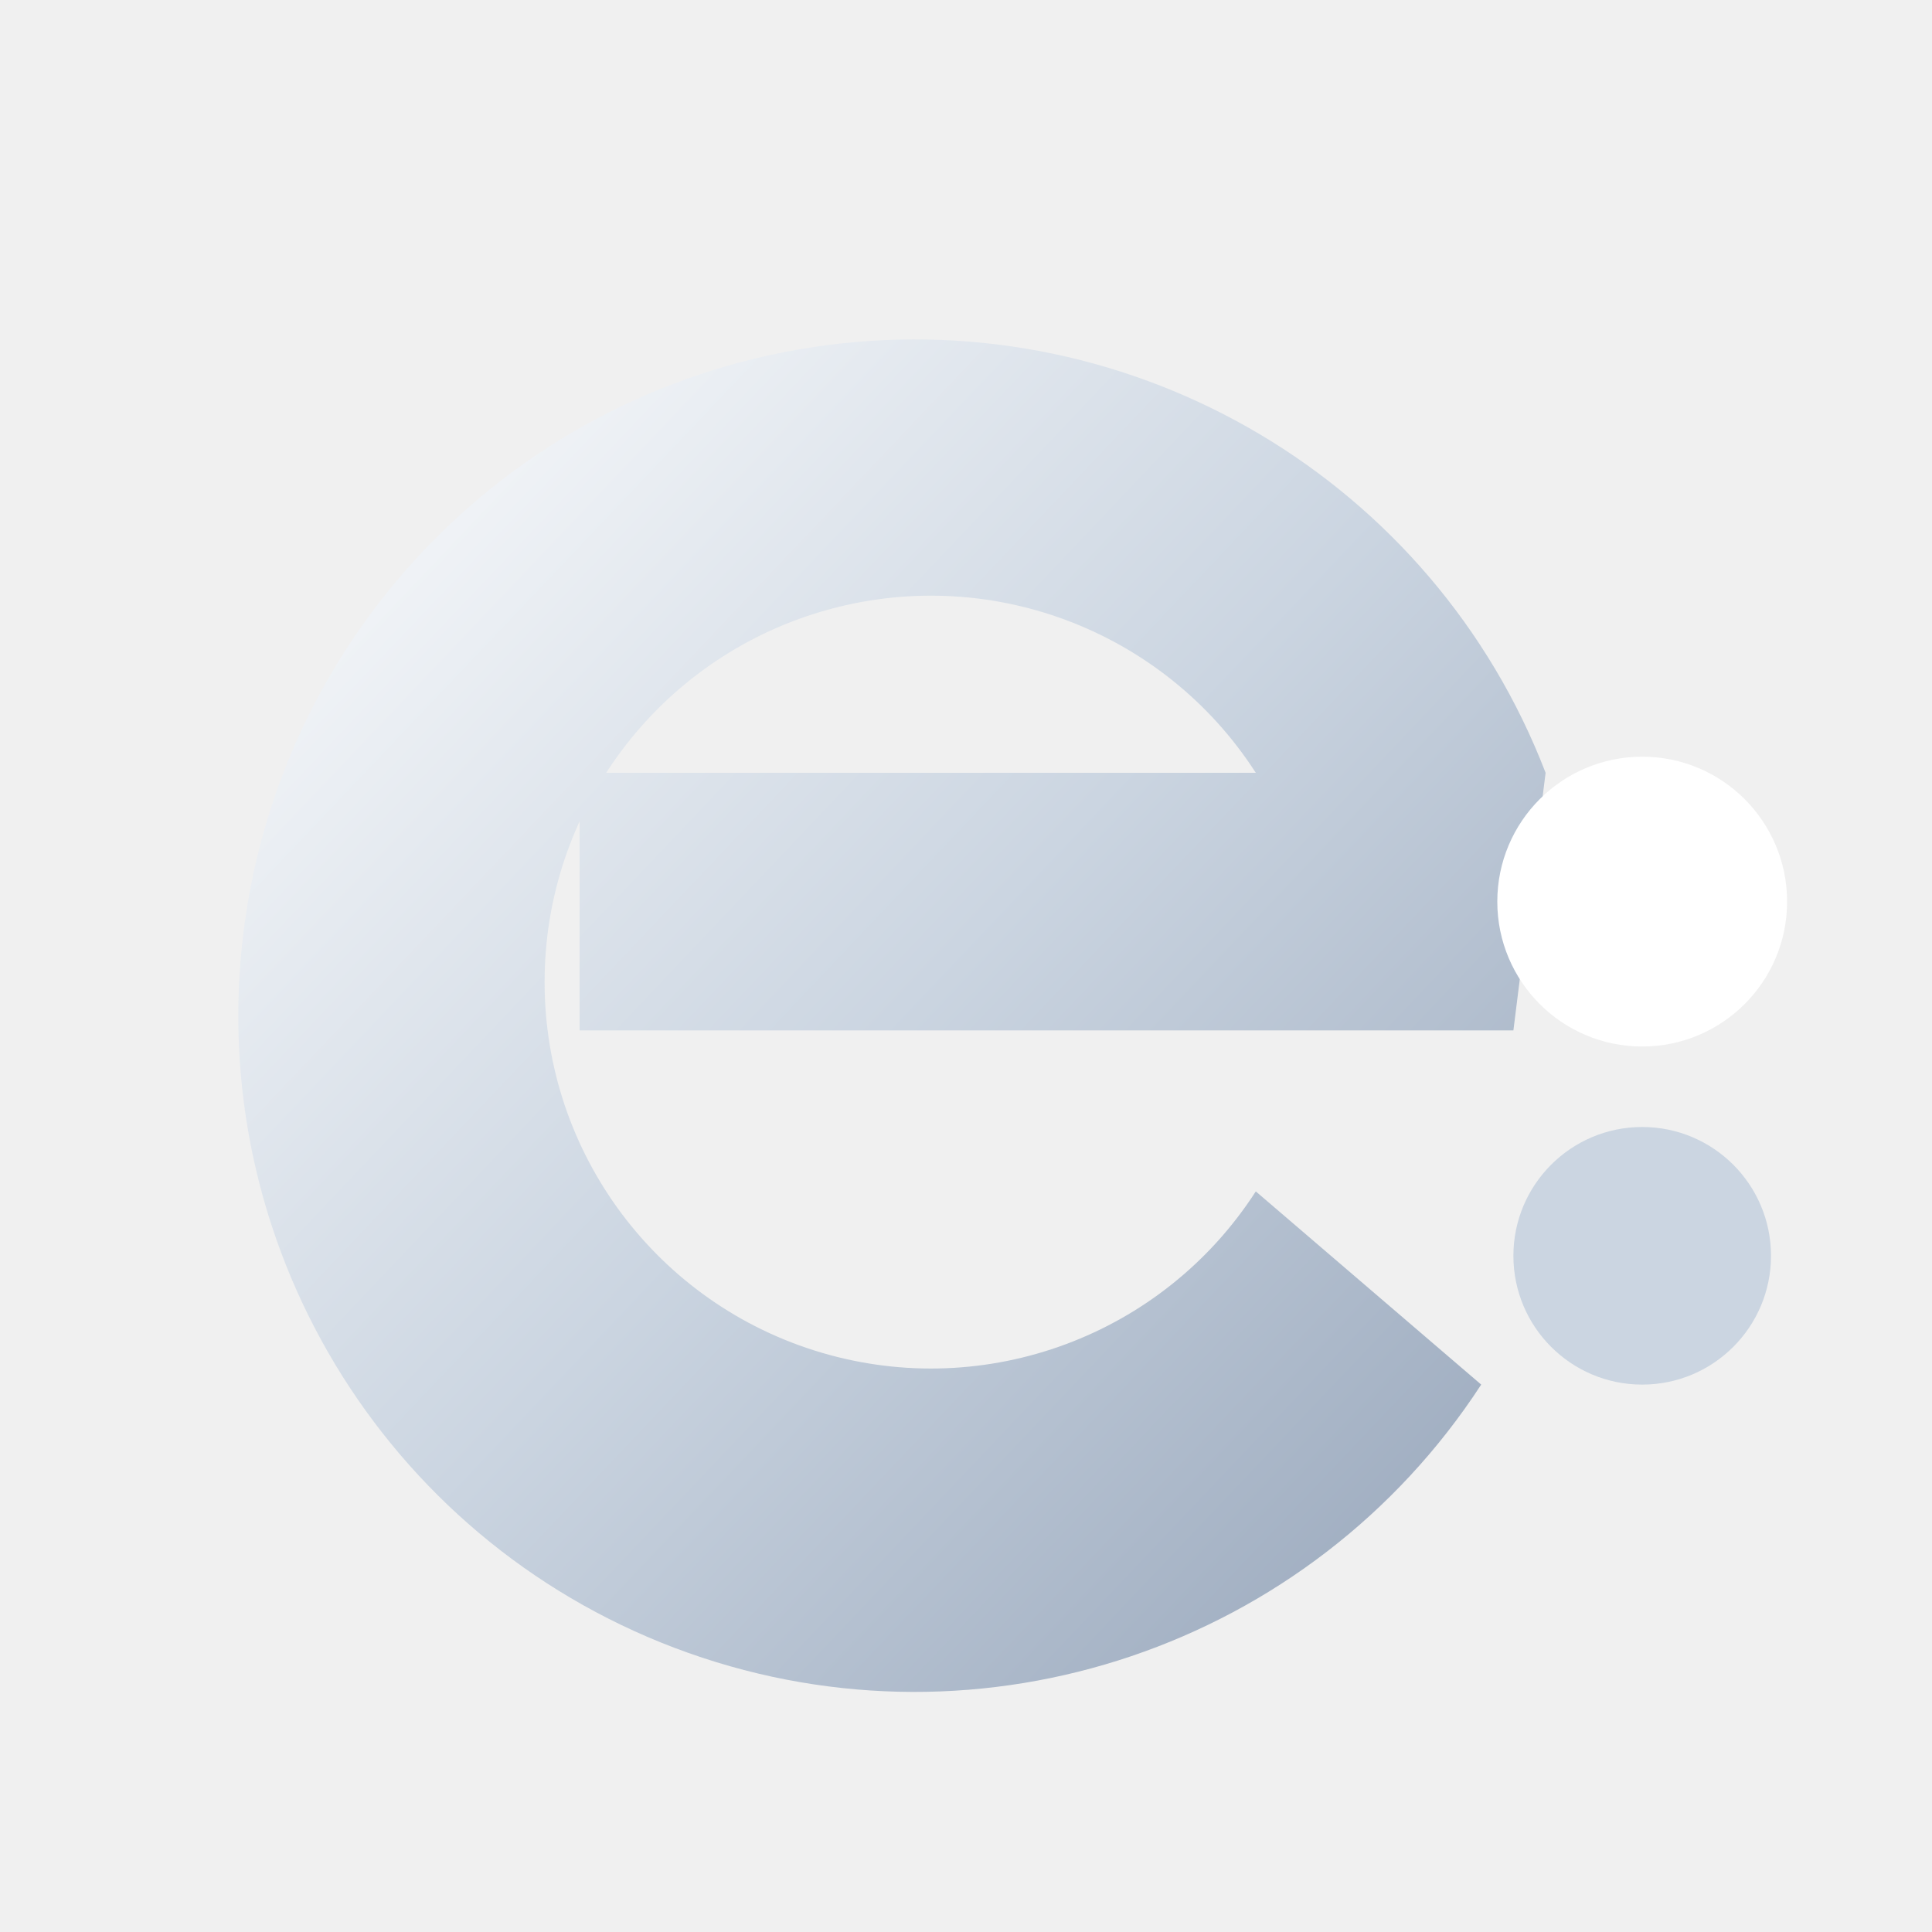
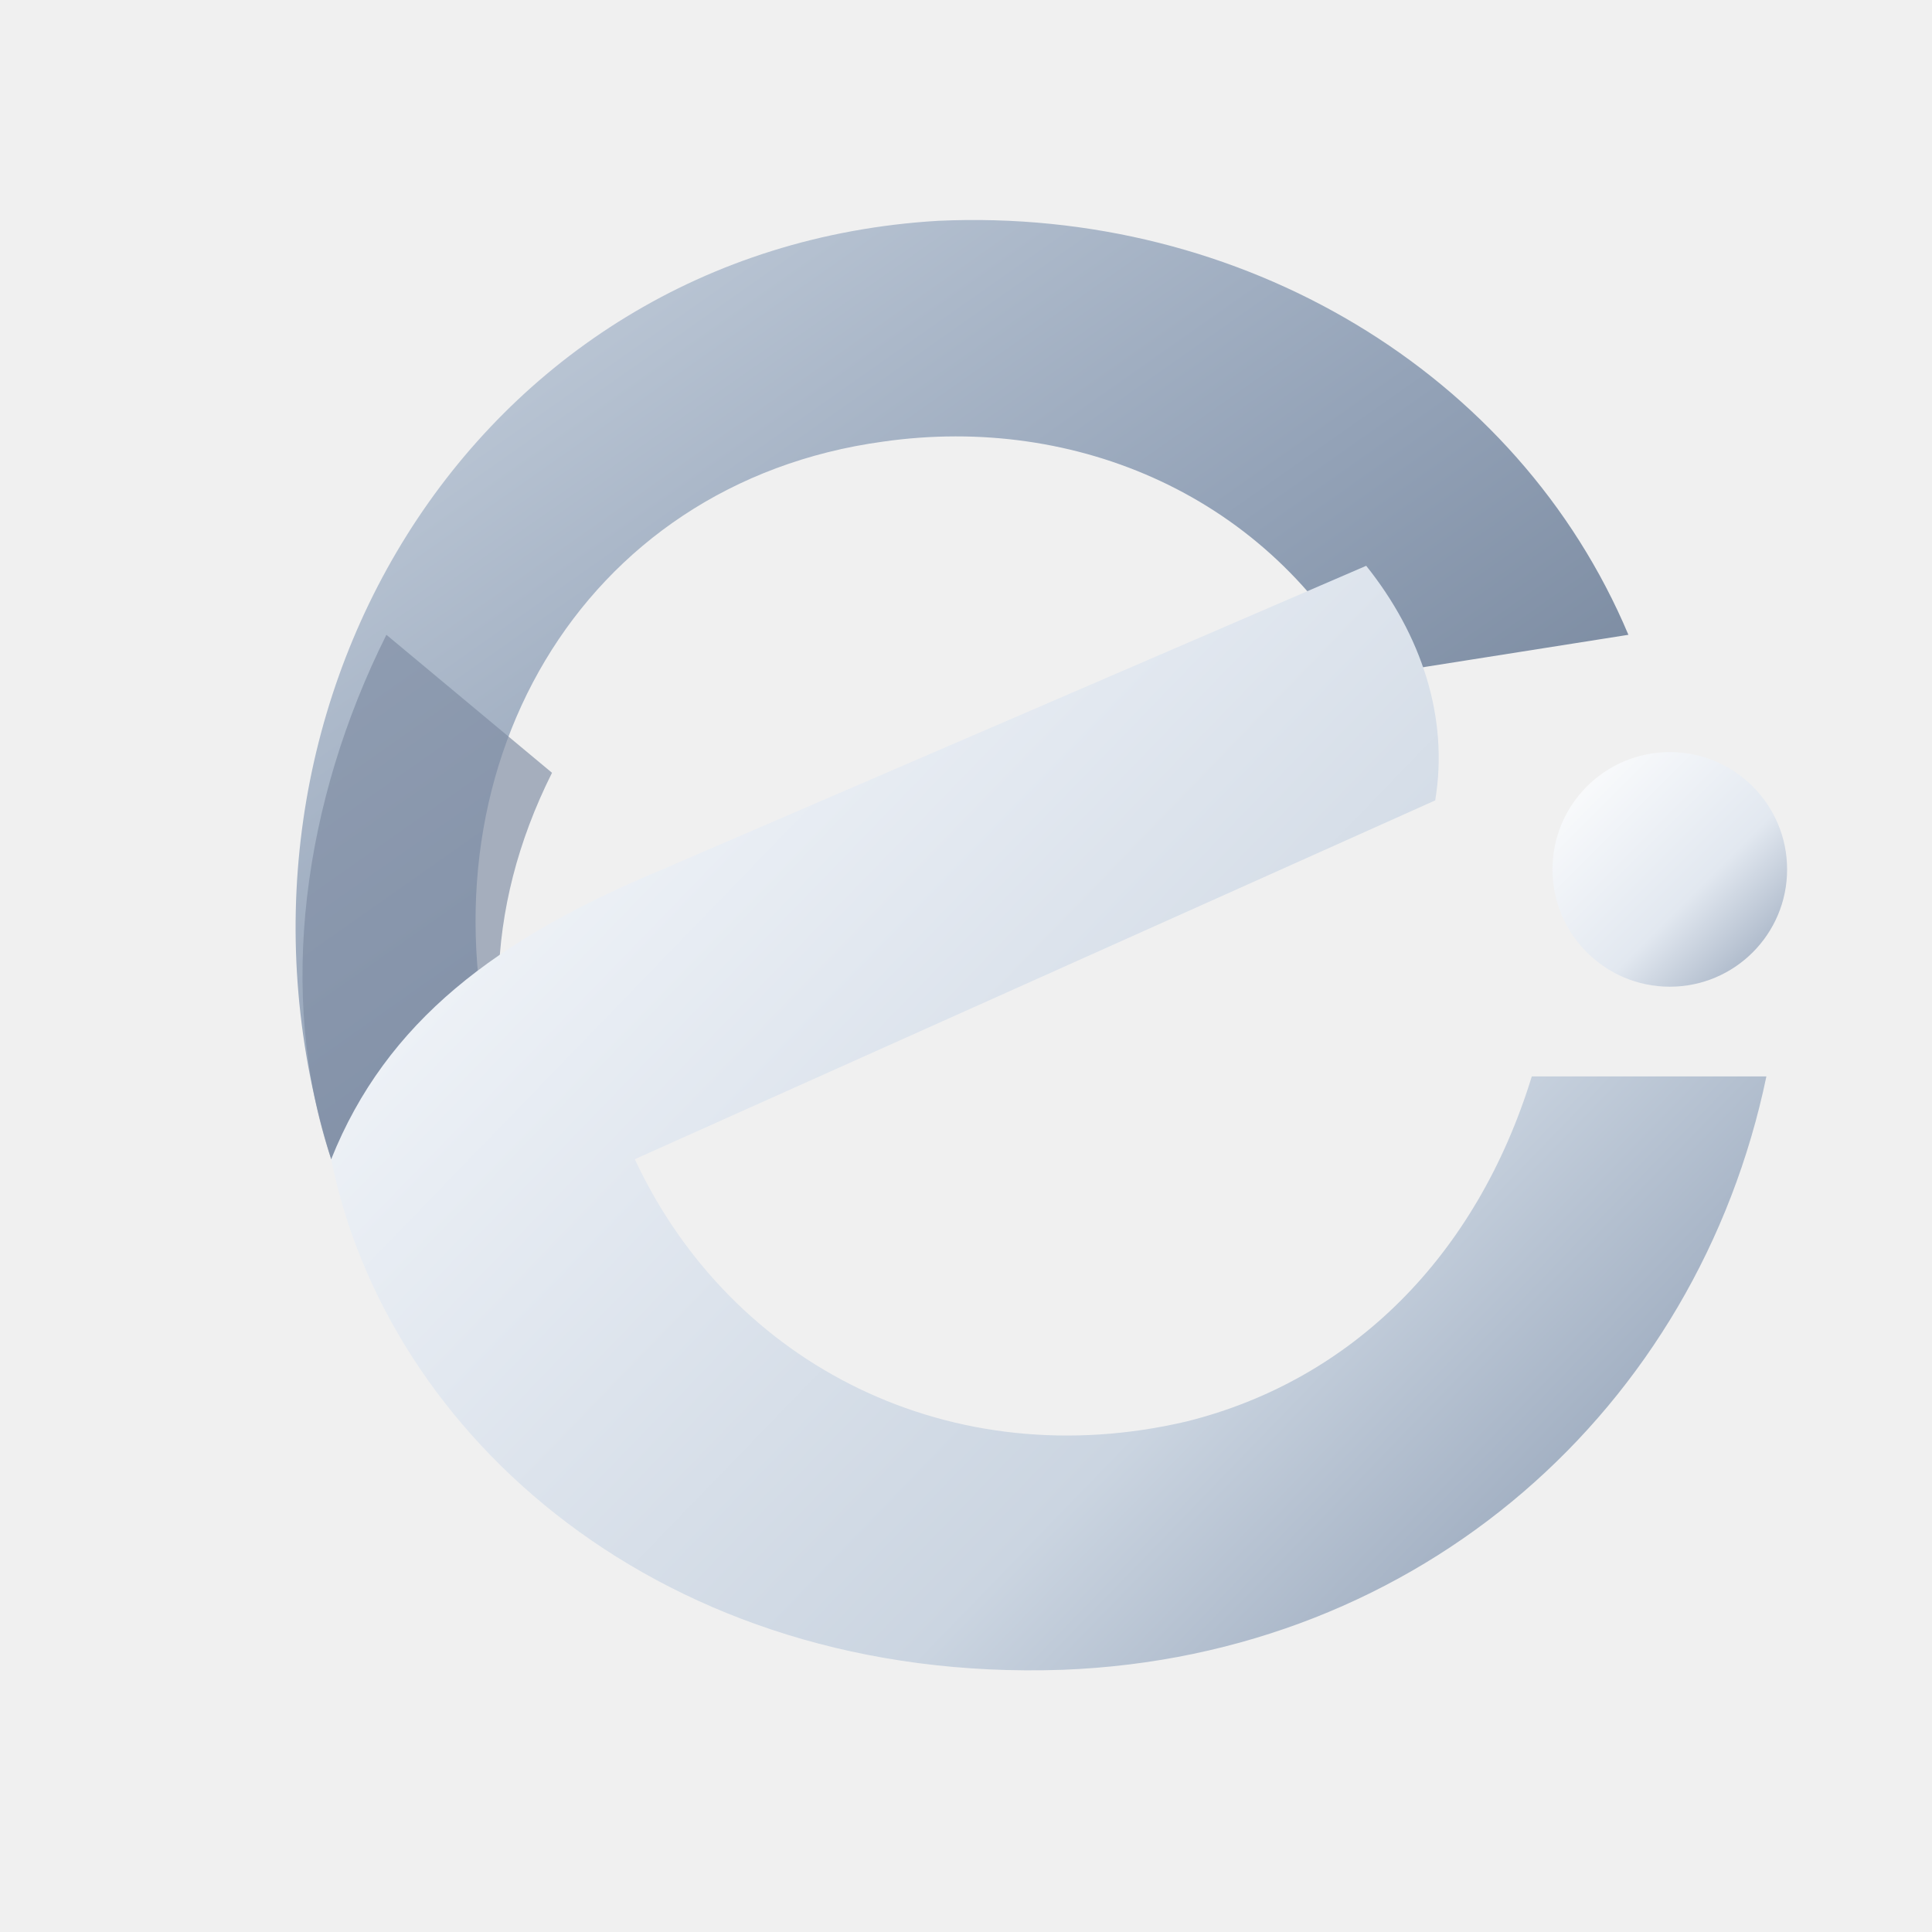
- <svg xmlns="http://www.w3.org/2000/svg" viewBox="0 0 120 120" width="120" height="120">
+ <svg xmlns="http://www.w3.org/2000/svg" viewBox="0 0 140 140" width="140" height="140">
  <defs>
-     <linearGradient id="ringSilver" x1="0" y1="0" x2="1" y2="1">
+     <linearGradient id="silverMain" x1="0%" y1="15%" x2="95%" y2="85%">
+       <stop offset="0%" stop-color="#f8fafc" />
+       <stop offset="35%" stop-color="#e2e8f0" />
+       <stop offset="70%" stop-color="#cbd5e1" />
+       <stop offset="100%" stop-color="#94a3b8" />
+     </linearGradient>
+     <linearGradient id="silverDark" x1="0%" y1="0%" x2="100%" y2="100%">
+       <stop offset="0%" stop-color="#cbd5e1" />
+       <stop offset="50%" stop-color="#94a3b8" />
+       <stop offset="100%" stop-color="#64748b" />
+     </linearGradient>
+     <linearGradient id="silverDot" x1="0%" y1="0%" x2="100%" y2="100%">
      <stop offset="0%" stop-color="#ffffff" />
-       <stop offset="50%" stop-color="#cbd5e1" />
+       <stop offset="60%" stop-color="#e2e8f0" />
      <stop offset="100%" stop-color="#94a3b8" />
    </linearGradient>
  </defs>
-   <path d="M 96,48 A 42,42 0 1,0 92,86 L 78,74 A 24,24 0 1,1 78,48 L 36,48 L 36,64 L 94,64 Z" fill="url(#ringSilver)" />
-   <circle cx="102" cy="56" r="9" fill="#ffffff" />
-   <circle cx="102" cy="78" r="8" fill="#cbd5e1" />
+   <path d="M 24,84            C 14,52 34,18 68,16            C 90,15 110,27 118,46            L 99,49            C 92,36 78,30 64,32            C 42,35 30,56 36,78 Z" fill="url(#silverDark)" />
+   <path d="M 24,84            C 20,72 22,58 28,46            L 40,56            C 35,66 35,76 39,86 Z" fill="#7c8ba1" opacity="0.65" />
+   <path d="M 24,84            C 28,74 36,68 48,63            L 99,41            C 103,46 105,52 104,58            L 46,84            C 53,99 69,107 86,103            C 98,100 107,91 111,78            L 128,78            C 123,102 103,120 77,121            C 48,122 28,104 24,84 Z" fill="url(#silverMain)" />
+   <circle cx="121" cy="63" r="8.5" fill="url(#silverDot)" />
</svg>
